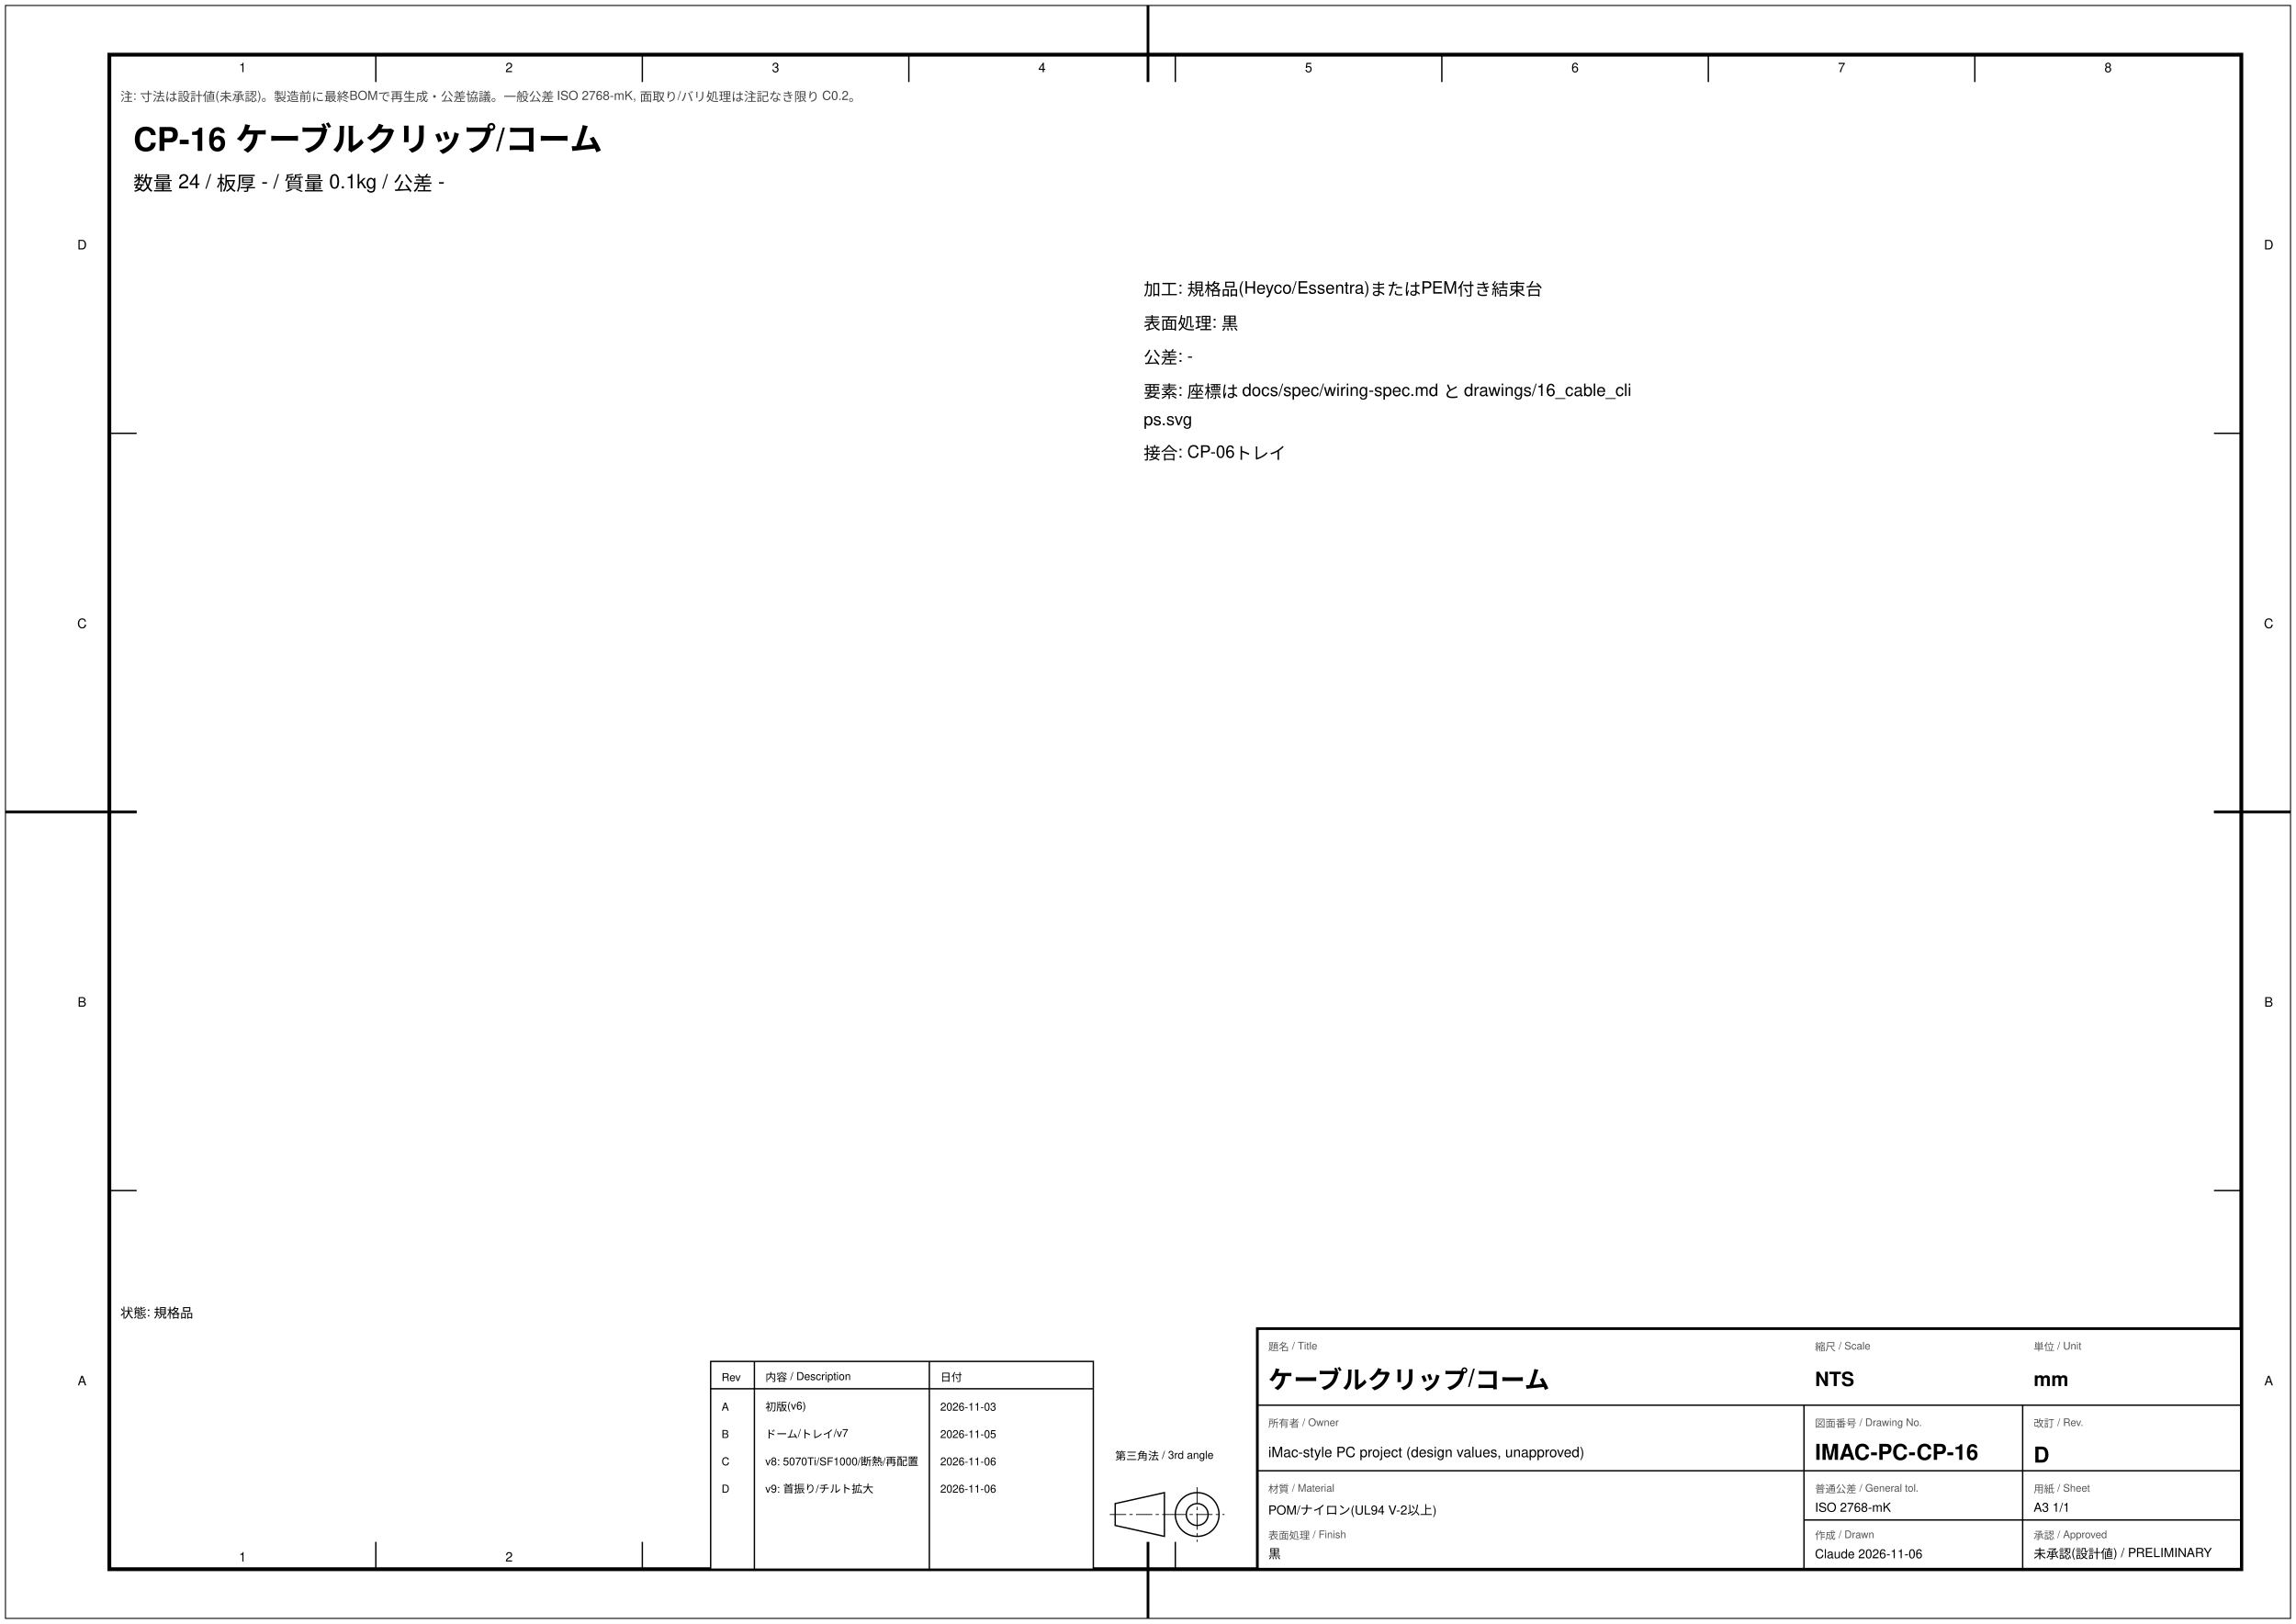
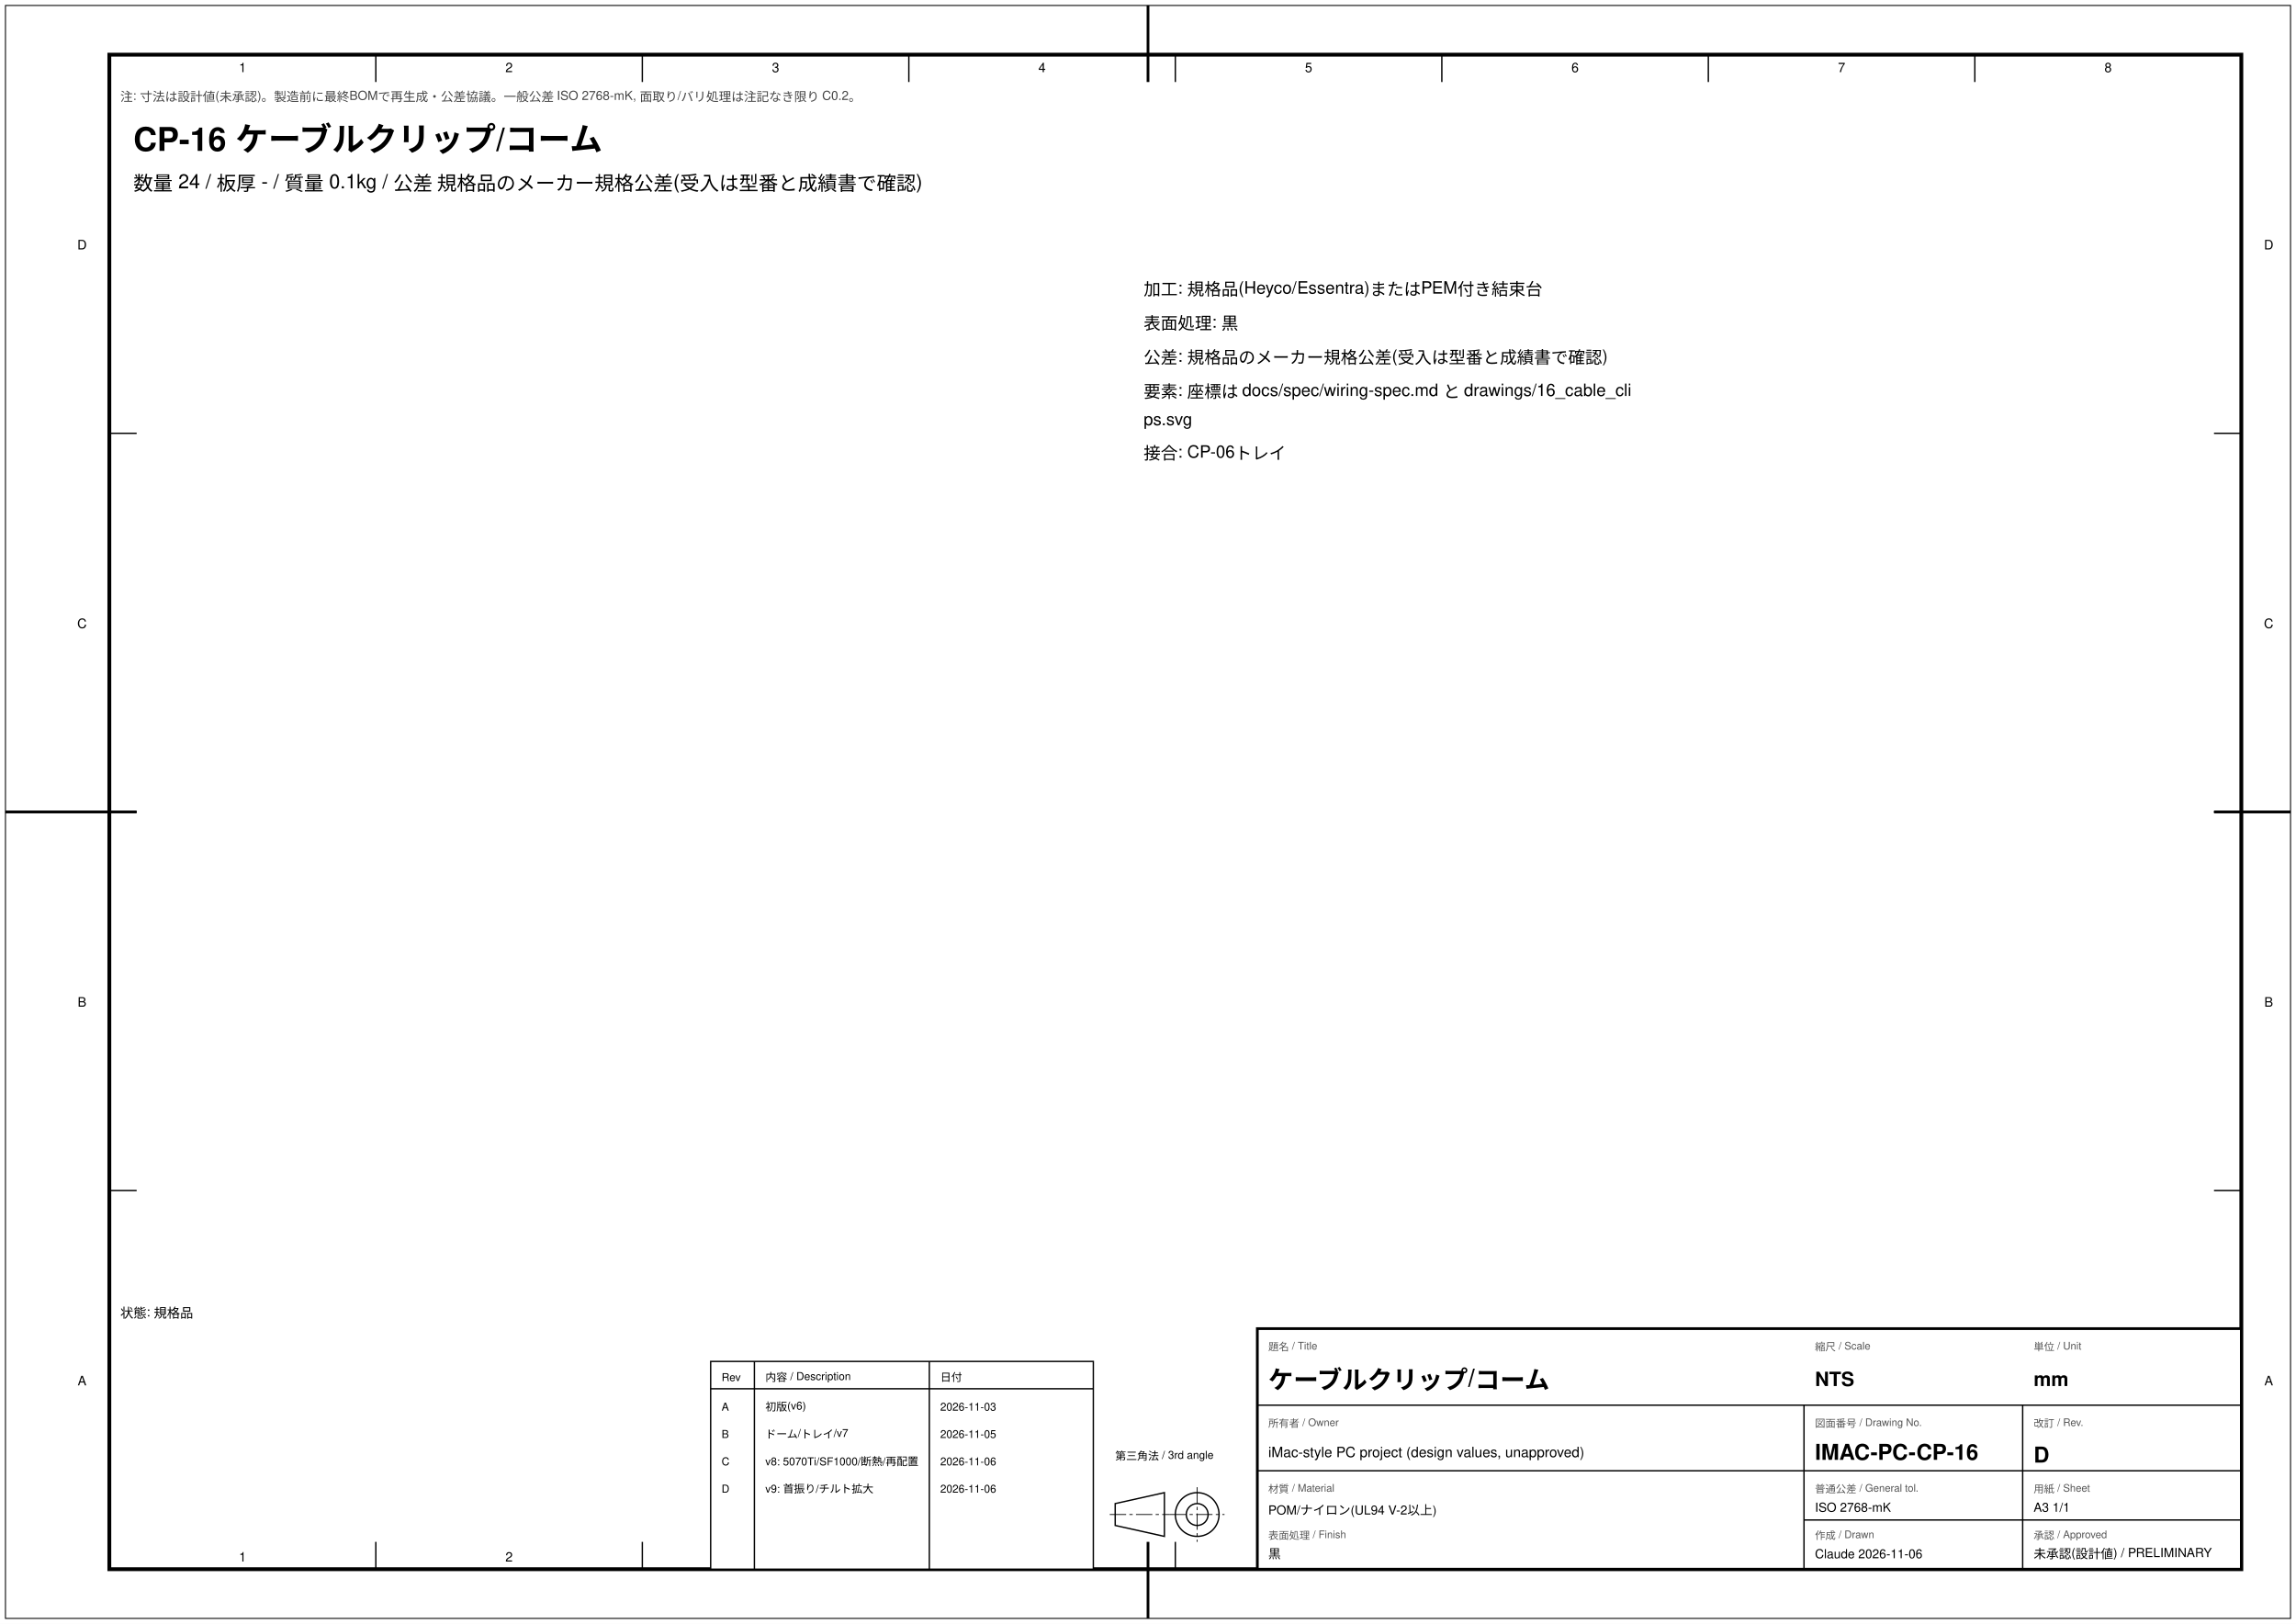
<svg xmlns="http://www.w3.org/2000/svg" viewBox="0 0 420 297" font-family="Helvetica,Arial,sans-serif">
  <defs>
    <marker id="a" markerWidth="5" markerHeight="5" refX="2.5" refY="2.5" orient="auto-start-reverse">
      <path d="M0,0 L5,2.5 L0,5 z" fill="#06c" />
    </marker>
  </defs>
  <g data-frame="1">
    <rect width="100%" height="100%" fill="#fff" />
    <rect x="1" y="1" width="418" height="295" fill="none" stroke="#000" stroke-width=".18" />
    <rect x="20" y="10" width="390" height="277" fill="none" stroke="#000" stroke-width=".7" />
    <line x1="68.75" y1="10" x2="68.75" y2="15" stroke="#000" stroke-width="0.25" />
    <line x1="68.75" y1="287" x2="68.75" y2="282" stroke="#000" stroke-width="0.25" />
    <text x="44.38" y="13.20" font-size="2.4" text-anchor="middle" font-weight="normal" fill="#000">1</text>
    <text x="44.38" y="285.60" font-size="2.4" text-anchor="middle" font-weight="normal" fill="#000">1</text>
    <line x1="117.5" y1="10" x2="117.5" y2="15" stroke="#000" stroke-width="0.25" />
    <line x1="117.5" y1="287" x2="117.5" y2="282" stroke="#000" stroke-width="0.25" />
    <text x="93.12" y="13.20" font-size="2.4" text-anchor="middle" font-weight="normal" fill="#000">2</text>
    <text x="93.12" y="285.60" font-size="2.4" text-anchor="middle" font-weight="normal" fill="#000">2</text>
    <line x1="166.25" y1="10" x2="166.25" y2="15" stroke="#000" stroke-width="0.25" />
    <line x1="166.25" y1="287" x2="166.25" y2="282" stroke="#000" stroke-width="0.25" />
    <text x="141.88" y="13.20" font-size="2.4" text-anchor="middle" font-weight="normal" fill="#000">3</text>
    <text x="141.88" y="285.60" font-size="2.4" text-anchor="middle" font-weight="normal" fill="#000">3</text>
    <line x1="215.0" y1="10" x2="215.0" y2="15" stroke="#000" stroke-width="0.25" />
    <line x1="215.0" y1="287" x2="215.0" y2="282" stroke="#000" stroke-width="0.25" />
    <text x="190.62" y="13.20" font-size="2.4" text-anchor="middle" font-weight="normal" fill="#000">4</text>
    <text x="190.62" y="285.60" font-size="2.4" text-anchor="middle" font-weight="normal" fill="#000">4</text>
    <line x1="263.75" y1="10" x2="263.75" y2="15" stroke="#000" stroke-width="0.25" />
    <line x1="263.75" y1="287" x2="263.75" y2="282" stroke="#000" stroke-width="0.25" />
    <text x="239.38" y="13.20" font-size="2.4" text-anchor="middle" font-weight="normal" fill="#000">5</text>
    <text x="239.38" y="285.60" font-size="2.4" text-anchor="middle" font-weight="normal" fill="#000">5</text>
    <line x1="312.5" y1="10" x2="312.5" y2="15" stroke="#000" stroke-width="0.25" />
    <line x1="312.5" y1="287" x2="312.5" y2="282" stroke="#000" stroke-width="0.25" />
    <text x="288.12" y="13.20" font-size="2.4" text-anchor="middle" font-weight="normal" fill="#000">6</text>
    <text x="288.12" y="285.60" font-size="2.4" text-anchor="middle" font-weight="normal" fill="#000">6</text>
    <line x1="361.25" y1="10" x2="361.25" y2="15" stroke="#000" stroke-width="0.25" />
    <line x1="361.25" y1="287" x2="361.25" y2="282" stroke="#000" stroke-width="0.25" />
    <text x="336.88" y="13.20" font-size="2.4" text-anchor="middle" font-weight="normal" fill="#000">7</text>
    <text x="336.88" y="285.60" font-size="2.4" text-anchor="middle" font-weight="normal" fill="#000">7</text>
    <text x="385.62" y="13.20" font-size="2.4" text-anchor="middle" font-weight="normal" fill="#000">8</text>
    <text x="385.62" y="285.60" font-size="2.4" text-anchor="middle" font-weight="normal" fill="#000">8</text>
    <line x1="20" y1="79.25" x2="25" y2="79.25" stroke="#000" stroke-width="0.25" />
    <line x1="410" y1="79.25" x2="405" y2="79.25" stroke="#000" stroke-width="0.25" />
    <line x1="20" y1="148.5" x2="25" y2="148.5" stroke="#000" stroke-width="0.25" />
    <line x1="410" y1="148.5" x2="405" y2="148.5" stroke="#000" stroke-width="0.25" />
    <line x1="20" y1="217.75" x2="25" y2="217.75" stroke="#000" stroke-width="0.25" />
    <line x1="410" y1="217.75" x2="405" y2="217.75" stroke="#000" stroke-width="0.25" />
    <text x="15.00" y="45.62" font-size="2.4" text-anchor="middle" font-weight="normal" fill="#000">D</text>
    <text x="415.00" y="45.62" font-size="2.4" text-anchor="middle" font-weight="normal" fill="#000">D</text>
    <text x="15.00" y="114.88" font-size="2.4" text-anchor="middle" font-weight="normal" fill="#000">C</text>
    <text x="415.00" y="114.88" font-size="2.4" text-anchor="middle" font-weight="normal" fill="#000">C</text>
    <text x="15.00" y="184.12" font-size="2.4" text-anchor="middle" font-weight="normal" fill="#000">B</text>
    <text x="415.00" y="184.12" font-size="2.4" text-anchor="middle" font-weight="normal" fill="#000">B</text>
    <text x="15.00" y="253.38" font-size="2.4" text-anchor="middle" font-weight="normal" fill="#000">A</text>
    <text x="415.00" y="253.38" font-size="2.4" text-anchor="middle" font-weight="normal" fill="#000">A</text>
    <line x1="1" y1="148.5" x2="25" y2="148.5" stroke="#000" stroke-width="0.5" />
    <line x1="405" y1="148.5" x2="419" y2="148.5" stroke="#000" stroke-width="0.5" />
    <line x1="210.0" y1="1" x2="210.0" y2="15" stroke="#000" stroke-width="0.5" />
    <line x1="210.0" y1="282" x2="210.0" y2="296" stroke="#000" stroke-width="0.5" />
    <rect x="230" y="243" width="180" height="44" fill="#fff" stroke="#000" stroke-width=".5" />
    <line x1="230" y1="257" x2="410" y2="257" stroke="#000" stroke-width="0.25" />
    <line x1="230" y1="269" x2="410" y2="269" stroke="#000" stroke-width="0.25" />
    <line x1="330" y1="257" x2="330" y2="287" stroke="#000" stroke-width="0.25" />
    <line x1="370" y1="257" x2="370" y2="287" stroke="#000" stroke-width="0.25" />
    <line x1="330" y1="278" x2="410" y2="278" stroke="#000" stroke-width="0.25" />
    <text x="232.00" y="247.00" font-size="1.9" text-anchor="start" font-weight="normal" fill="#555">題名 / Title</text>
    <text x="232.00" y="254.00" font-size="4.6" text-anchor="start" font-weight="bold" fill="#000">ケーブルクリップ/コーム</text>
    <text x="232.00" y="261.00" font-size="1.9" text-anchor="start" font-weight="normal" fill="#555">所有者 / Owner</text>
    <text x="232.00" y="266.50" font-size="2.6" text-anchor="start" font-weight="normal" fill="#000">iMac-style PC project (design values, unapproved)</text>
    <text x="232.00" y="273.00" font-size="1.9" text-anchor="start" font-weight="normal" fill="#555">材質 / Material</text>
    <text x="232.00" y="277.00" font-size="2.3" text-anchor="start" font-weight="normal" fill="#000">POM/ナイロン(UL94 V-2以上)</text>
    <text x="232.00" y="281.50" font-size="1.9" text-anchor="start" font-weight="normal" fill="#555">表面処理 / Finish</text>
    <text x="232.00" y="285.00" font-size="2.3" text-anchor="start" font-weight="normal" fill="#000">黒</text>
    <text x="332.00" y="261.00" font-size="1.9" text-anchor="start" font-weight="normal" fill="#555">図面番号 / Drawing No.</text>
    <text x="332.00" y="267.00" font-size="4.0" text-anchor="start" font-weight="bold" fill="#000">IMAC-PC-CP-16</text>
    <text x="332.00" y="273.00" font-size="1.9" text-anchor="start" font-weight="normal" fill="#555">普通公差 / General tol.</text>
    <text x="332.00" y="276.50" font-size="2.3" text-anchor="start" font-weight="normal" fill="#000">ISO 2768-mK</text>
    <text x="372.00" y="261.00" font-size="1.9" text-anchor="start" font-weight="normal" fill="#555">改訂 / Rev.</text>
    <text x="372.00" y="267.50" font-size="4.0" text-anchor="start" font-weight="bold" fill="#000">D</text>
    <text x="372.00" y="273.00" font-size="1.9" text-anchor="start" font-weight="normal" fill="#555">用紙 / Sheet</text>
    <text x="372.00" y="276.50" font-size="2.3" text-anchor="start" font-weight="normal" fill="#000">A3  1/1</text>
    <text x="332.00" y="247.00" font-size="1.9" text-anchor="start" font-weight="normal" fill="#555">縮尺 / Scale</text>
    <text x="332.00" y="253.50" font-size="3.6" text-anchor="start" font-weight="bold" fill="#000">NTS</text>
    <text x="372.00" y="247.00" font-size="1.9" text-anchor="start" font-weight="normal" fill="#555">単位 / Unit</text>
    <text x="372.00" y="253.50" font-size="3.6" text-anchor="start" font-weight="bold" fill="#000">mm</text>
    <text x="332.00" y="281.50" font-size="1.9" text-anchor="start" font-weight="normal" fill="#555">作成 / Drawn</text>
    <text x="332.00" y="285.00" font-size="2.3" text-anchor="start" font-weight="normal" fill="#000">Claude 2026-11-06</text>
    <text x="372.00" y="281.50" font-size="1.9" text-anchor="start" font-weight="normal" fill="#555">承認 / Approved</text>
    <text x="372.00" y="285.00" font-size="2.3" text-anchor="start" font-weight="normal" fill="#000">未承認(設計値) / PRELIMINARY</text>
    <g transform="translate(204,273)" stroke="#000" stroke-width=".25" fill="none">
      <path d="M0,2 L9,0 L9,8 L0,6 Z" />
      <line x1="-1" y1="4" x2="10" y2="4" stroke="#000" stroke-width="0.15" stroke-dasharray="3,0.6,0.6,0.6" />
      <circle cx="15" cy="4" r="4" />
      <circle cx="15" cy="4" r="2" />
      <line x1="10" y1="4" x2="20" y2="4" stroke="#000" stroke-width="0.15" stroke-dasharray="3,0.6,0.6,0.6" />
      <line x1="15" y1="-1" x2="15" y2="9" stroke="#000" stroke-width="0.15" stroke-dasharray="3,0.6,0.6,0.6" />
    </g>
    <text x="204.00" y="267.00" font-size="2.0" text-anchor="start" font-weight="normal" fill="#000">第三角法 / 3rd angle</text>
    <rect x="130" y="249" width="70" height="38" fill="#fff" stroke="#000" stroke-width=".25" />
    <line x1="130" y1="254" x2="200" y2="254" stroke="#000" stroke-width="0.25" />
    <line x1="138" y1="249" x2="138" y2="287" stroke="#000" stroke-width="0.25" />
    <line x1="170" y1="249" x2="170" y2="287" stroke="#000" stroke-width="0.25" />
    <text x="132.00" y="252.60" font-size="2.0" text-anchor="start" font-weight="normal" fill="#000">Rev</text>
    <text x="140.00" y="252.60" font-size="2.0" text-anchor="start" font-weight="normal" fill="#000">内容 / Description</text>
    <text x="172.00" y="252.60" font-size="2.0" text-anchor="start" font-weight="normal" fill="#000">日付</text>
    <text x="132.00" y="258.00" font-size="2.0" text-anchor="start" font-weight="normal" fill="#000">A</text>
    <text x="140.00" y="258.00" font-size="2.0" text-anchor="start" font-weight="normal" fill="#000">初版(v6)</text>
    <text x="172.00" y="258.00" font-size="2.0" text-anchor="start" font-weight="normal" fill="#000">2026-11-03</text>
    <text x="132.00" y="263.00" font-size="2.0" text-anchor="start" font-weight="normal" fill="#000">B</text>
    <text x="140.00" y="263.00" font-size="2.0" text-anchor="start" font-weight="normal" fill="#000">ドーム/トレイ/v7</text>
    <text x="172.00" y="263.00" font-size="2.0" text-anchor="start" font-weight="normal" fill="#000">2026-11-05</text>
    <text x="132.00" y="268.00" font-size="2.0" text-anchor="start" font-weight="normal" fill="#000">C</text>
    <text x="140.00" y="268.00" font-size="2.0" text-anchor="start" font-weight="normal" fill="#000">v8: 5070Ti/SF1000/断熱/再配置</text>
    <text x="172.00" y="268.00" font-size="2.0" text-anchor="start" font-weight="normal" fill="#000">2026-11-06</text>
    <text x="132.00" y="273.00" font-size="2.0" text-anchor="start" font-weight="normal" fill="#000">D</text>
    <text x="140.00" y="273.00" font-size="2.0" text-anchor="start" font-weight="normal" fill="#000">v9: 首振り/チルト拡大</text>
    <text x="172.00" y="273.00" font-size="2.0" text-anchor="start" font-weight="normal" fill="#000">2026-11-06</text>
    <text x="22.00" y="241.00" font-size="2.4" text-anchor="start" font-weight="normal" fill="#000">状態: 規格品</text>
    <text x="22.00" y="18.50" font-size="2.3" text-anchor="start" font-weight="normal" fill="#444">注: 寸法は設計値(未承認)。製造前に最終BOMで再生成・公差協議。一般公差 ISO 2768-mK, 面取り/バリ処理は注記なき限り C0.2。</text>
  </g>
  <g transform="translate(22,18) scale(1.2)">
    <text x="2" y="8" font-size="5" font-weight="bold">CP-16 ケーブルクリップ/コーム</text>
-     <text x="2" y="14" font-size="3">数量 24 / 板厚 - / 質量 0.1kg / 公差 -</text>
+     <text x="2" y="14" font-size="3">数量 24 / 板厚 - / 質量 0.1kg / 公差 規格品のメーカー規格公差(受入は型番と成績書で確認)</text>
    <text x="156" y="30" font-size="2.6">加工: 規格品(Heyco/Essentra)またはPEM付き結束台</text>
    <text x="156" y="35.2" font-size="2.6">表面処理: 黒</text>
-     <text x="156" y="40.4" font-size="2.6">公差: -</text>
+     <text x="156" y="40.4" font-size="2.6">公差: 規格品のメーカー規格公差(受入は型番と成績書で確認)</text>
    <text x="156" y="45.6" font-size="2.6">要素: 座標は docs/spec/wiring-spec.md と drawings/16_cable_cli</text>
    <text x="156" y="49.8" font-size="2.6">ps.svg</text>
    <text x="156" y="55" font-size="2.6">接合: CP-06トレイ</text>
  </g>
</svg>
